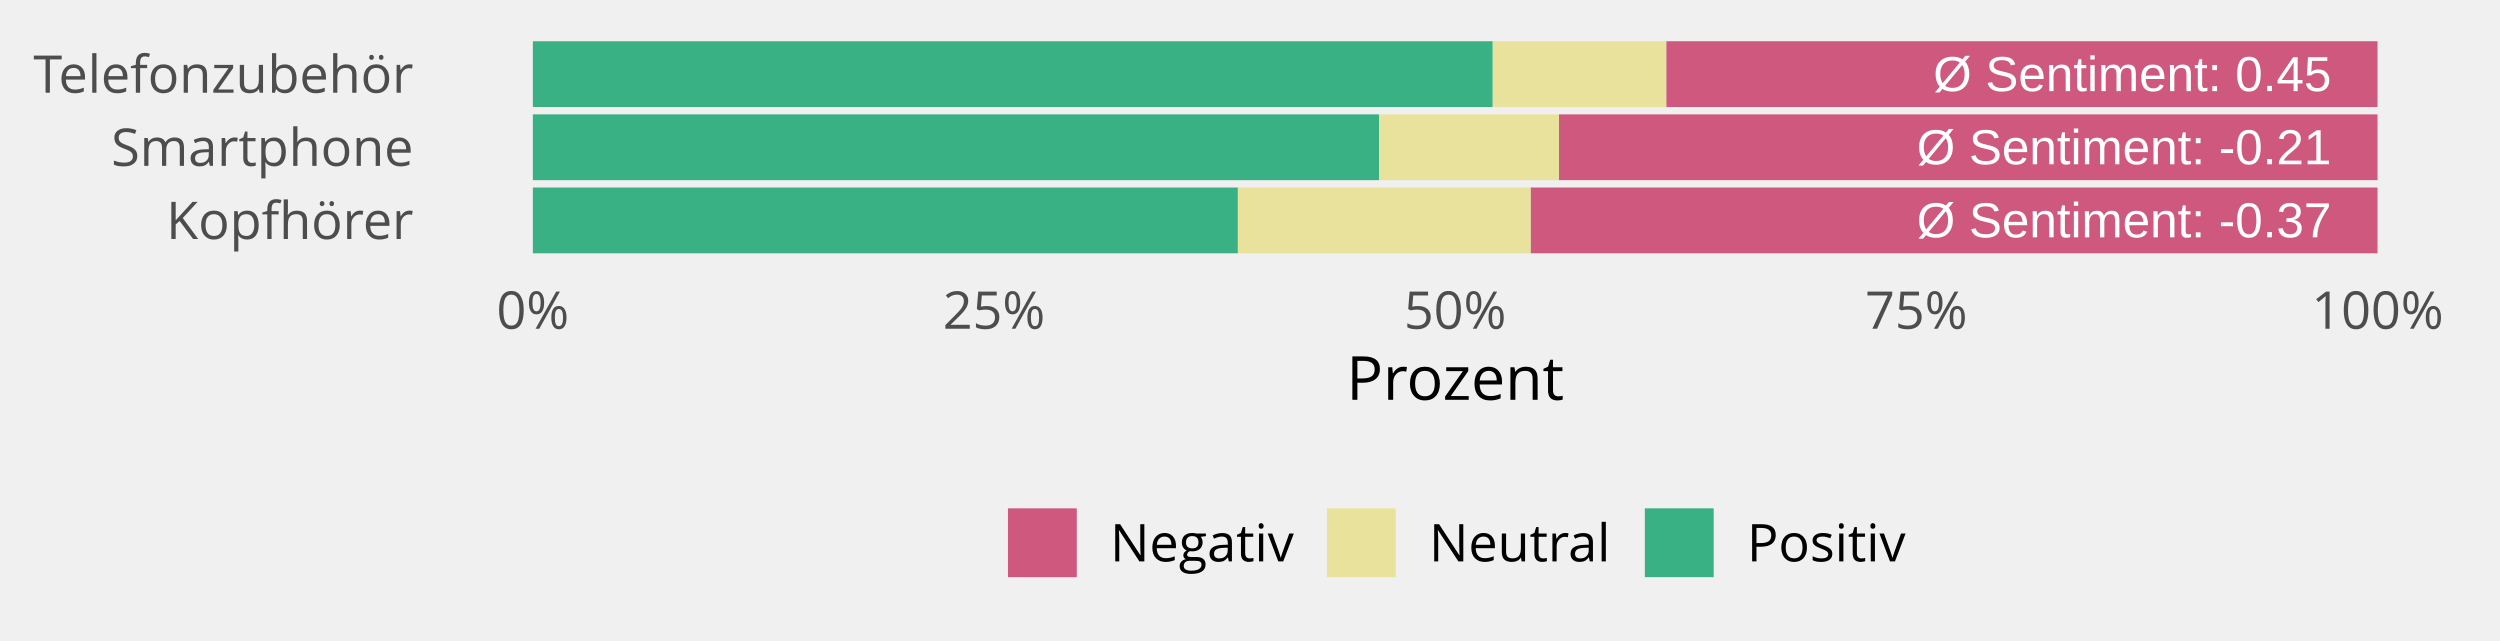
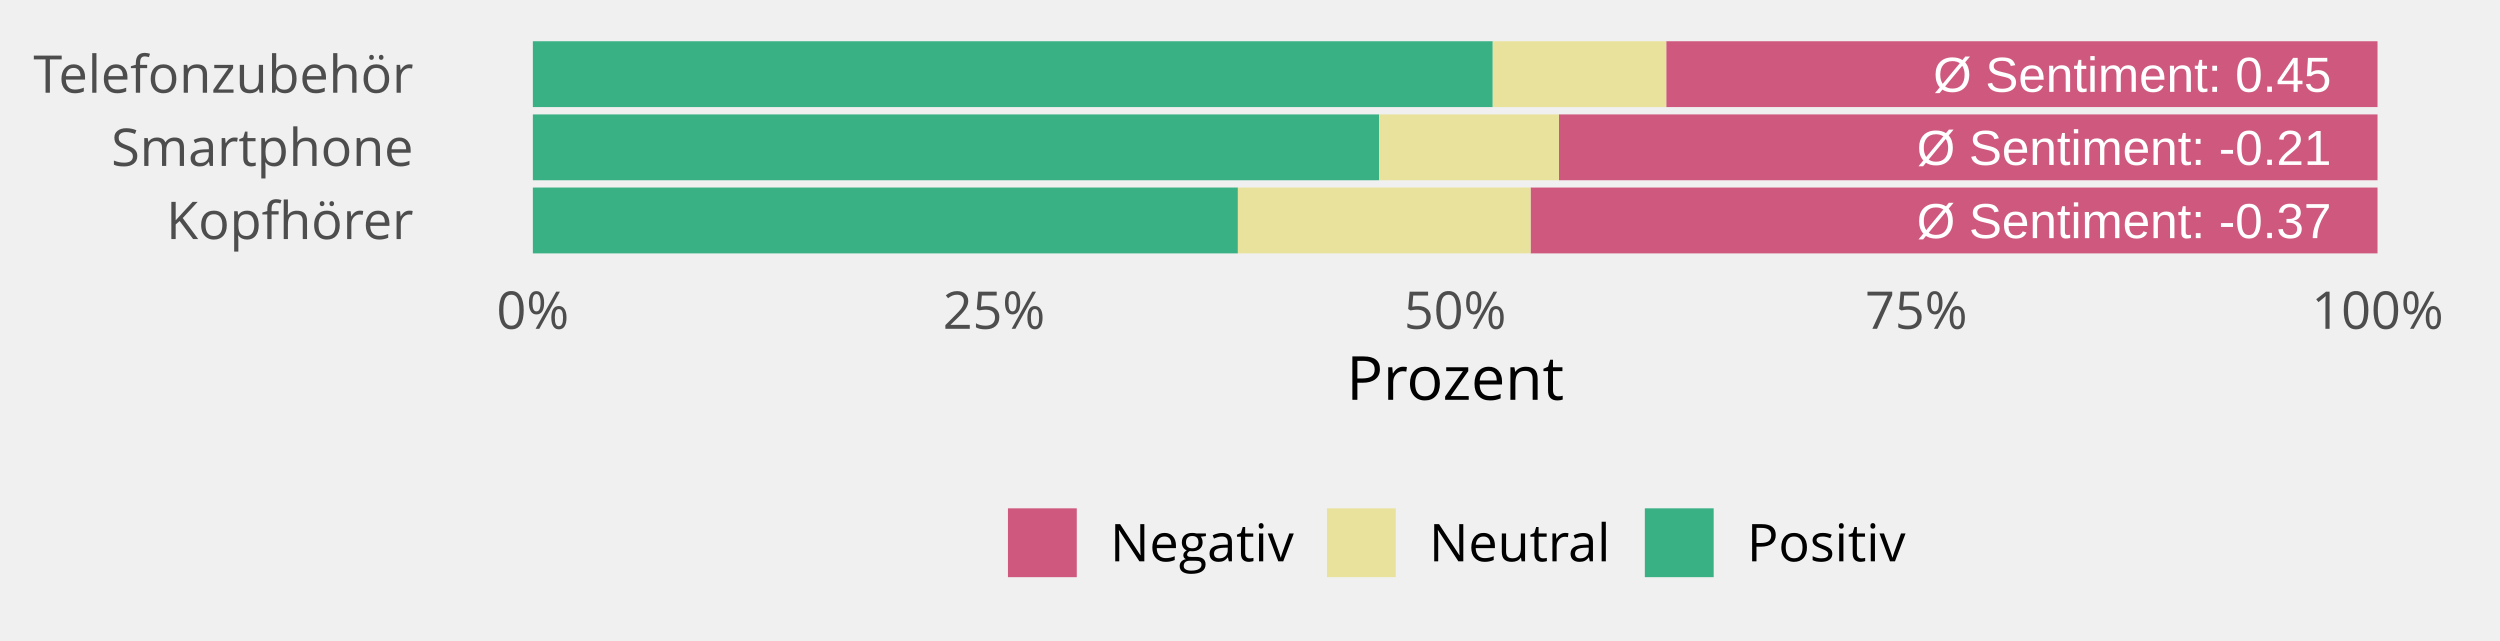
<svg xmlns="http://www.w3.org/2000/svg" width="576.00pt" height="147.64pt" viewBox="0 0 576.00 147.64">
  <g class="svglite">
    <defs>
      <style type="text/css">
    .svglite line, .svglite polyline, .svglite polygon, .svglite path, .svglite rect, .svglite circle {
      fill: none;
      stroke: #000000;
      stroke-linecap: round;
      stroke-linejoin: round;
      stroke-miterlimit: 10.00;
    }
    .svglite text {
      white-space: pre;
    }
    .svglite g.glyphgroup path {
      fill: inherit;
      stroke: none;
    }
  </style>
    </defs>
    <rect width="100%" height="100%" style="stroke: none; fill: none;" />
    <defs>
      <clipPath id="cpMC4wMHw1NzYuMDB8MC4wMHwxNDcuNjQ=">
        <rect x="0.00" y="0.00" width="576.00" height="147.64" />
      </clipPath>
    </defs>
    <g clip-path="url(#cpMC4wMHw1NzYuMDB8MC4wMHwxNDcuNjQ=)">
      <rect x="0.00" y="0.00" width="576.00" height="147.64" style="stroke-width: 1.36; stroke: none;" />
    </g>
    <defs>
-       <clipPath id="cpMTAxLjUyfDU2OS4wM3w2Ljk3fDYwLjg5">
-         <rect x="101.52" y="6.97" width="467.51" height="53.92" />
+       <clipPath id="cpMTAxLjUyfDU2OS4wM3w2Ljk3fDYwLjkx">
+         <rect x="101.52" y="6.97" width="467.51" height="53.94" />
      </clipPath>
    </defs>
-     <g clip-path="url(#cpMTAxLjUyfDU2OS4wM3w2Ljk3fDYwLjg5)">
-       <rect x="101.52" y="6.97" width="467.51" height="53.92" style="stroke-width: 1.36; stroke: none;" />
-       <rect x="122.77" y="43.20" width="162.44" height="15.16" style="stroke-width: 1.07; stroke: none; stroke-linecap: butt; stroke-linejoin: miter; fill: #39B185;" />
-       <rect x="352.64" y="43.20" width="195.14" height="15.16" style="stroke-width: 1.07; stroke: none; stroke-linecap: butt; stroke-linejoin: miter; fill: #CF597E;" />
-       <rect x="285.21" y="43.20" width="67.43" height="15.16" style="stroke-width: 1.07; stroke: none; stroke-linecap: butt; stroke-linejoin: miter; fill: #E9E29C;" />
-       <rect x="122.77" y="26.35" width="194.97" height="15.16" style="stroke-width: 1.07; stroke: none; stroke-linecap: butt; stroke-linejoin: miter; fill: #39B185;" />
-       <rect x="359.18" y="26.35" width="188.60" height="15.16" style="stroke-width: 1.07; stroke: none; stroke-linecap: butt; stroke-linejoin: miter; fill: #CF597E;" />
-       <rect x="317.74" y="26.35" width="41.44" height="15.16" style="stroke-width: 1.07; stroke: none; stroke-linecap: butt; stroke-linejoin: miter; fill: #E9E29C;" />
-       <rect x="122.77" y="9.50" width="221.16" height="15.16" style="stroke-width: 1.07; stroke: none; stroke-linecap: butt; stroke-linejoin: miter; fill: #39B185;" />
-       <rect x="383.90" y="9.50" width="163.88" height="15.16" style="stroke-width: 1.07; stroke: none; stroke-linecap: butt; stroke-linejoin: miter; fill: #CF597E;" />
-       <rect x="343.93" y="9.50" width="39.97" height="15.16" style="stroke-width: 1.07; stroke: none; stroke-linecap: butt; stroke-linejoin: miter; fill: #E9E29C;" />
-       <text x="537.15" y="54.69" text-anchor="end" style="font-size: 11.38px;fill: #FFFFFF; font-family: &quot;Liberation Sans&quot;;" textLength="95.45px" lengthAdjust="spacingAndGlyphs">Ø Sentiment: -0.37</text>
-       <text x="537.15" y="37.85" text-anchor="end" style="font-size: 11.38px;fill: #FFFFFF; font-family: &quot;Liberation Sans&quot;;" textLength="95.45px" lengthAdjust="spacingAndGlyphs">Ø Sentiment: -0.21</text>
-       <text x="537.15" y="21.00" text-anchor="end" style="font-size: 11.38px;fill: #FFFFFF; font-family: &quot;Liberation Sans&quot;;" textLength="91.67px" lengthAdjust="spacingAndGlyphs">Ø Sentiment: 0.45</text>
+     <g clip-path="url(#cpMTAxLjUyfDU2OS4wM3w2Ljk3fDYwLjkx)">
+       <rect x="101.52" y="6.97" width="467.51" height="53.94" style="stroke-width: 1.36; stroke: none;" />
+       <rect x="122.77" y="43.21" width="162.44" height="15.17" style="stroke-width: 1.07; stroke: none; stroke-linecap: butt; stroke-linejoin: miter; fill: #39B185;" />
+       <rect x="352.64" y="43.21" width="195.14" height="15.17" style="stroke-width: 1.07; stroke: none; stroke-linecap: butt; stroke-linejoin: miter; fill: #CF597E;" />
+       <rect x="285.21" y="43.21" width="67.43" height="15.17" style="stroke-width: 1.07; stroke: none; stroke-linecap: butt; stroke-linejoin: miter; fill: #E9E29C;" />
+       <rect x="122.77" y="26.36" width="194.97" height="15.17" style="stroke-width: 1.07; stroke: none; stroke-linecap: butt; stroke-linejoin: miter; fill: #39B185;" />
+       <rect x="359.18" y="26.36" width="188.60" height="15.17" style="stroke-width: 1.07; stroke: none; stroke-linecap: butt; stroke-linejoin: miter; fill: #CF597E;" />
+       <rect x="317.74" y="26.36" width="41.44" height="15.17" style="stroke-width: 1.07; stroke: none; stroke-linecap: butt; stroke-linejoin: miter; fill: #E9E29C;" />
+       <rect x="122.77" y="9.50" width="221.16" height="15.17" style="stroke-width: 1.07; stroke: none; stroke-linecap: butt; stroke-linejoin: miter; fill: #39B185;" />
+       <rect x="383.90" y="9.50" width="163.88" height="15.17" style="stroke-width: 1.07; stroke: none; stroke-linecap: butt; stroke-linejoin: miter; fill: #CF597E;" />
+       <rect x="343.93" y="9.50" width="39.97" height="15.17" style="stroke-width: 1.07; stroke: none; stroke-linecap: butt; stroke-linejoin: miter; fill: #E9E29C;" />
+       <text x="537.15" y="54.87" text-anchor="end" style="font-size: 11.38px;fill: #FFFFFF; font-family: &quot;Arial&quot;;" textLength="95.45px" lengthAdjust="spacingAndGlyphs">Ø Sentiment: -0.37</text>
+       <text x="537.15" y="38.01" text-anchor="end" style="font-size: 11.38px;fill: #FFFFFF; font-family: &quot;Arial&quot;;" textLength="95.45px" lengthAdjust="spacingAndGlyphs">Ø Sentiment: -0.21</text>
+       <text x="537.15" y="21.16" text-anchor="end" style="font-size: 11.38px;fill: #FFFFFF; font-family: &quot;Arial&quot;;" textLength="91.67px" lengthAdjust="spacingAndGlyphs">Ø Sentiment: 0.45</text>
    </g>
    <g clip-path="url(#cpMC4wMHw1NzYuMDB8MC4wMHwxNDcuNjQ=)">
-       <text x="95.24" y="55.07" text-anchor="end" style="font-size: 12.00px;fill: #4D4D4D; font-family: &quot;Open Sans&quot;;" textLength="57.06px" lengthAdjust="spacingAndGlyphs">Kopfhörer</text>
-       <text x="95.24" y="38.22" text-anchor="end" style="font-size: 12.00px;fill: #4D4D4D; font-family: &quot;Open Sans&quot;;" textLength="69.56px" lengthAdjust="spacingAndGlyphs">Smartphone</text>
+       <text x="95.24" y="55.08" text-anchor="end" style="font-size: 12.00px;fill: #4D4D4D; font-family: &quot;Open Sans&quot;;" textLength="57.06px" lengthAdjust="spacingAndGlyphs">Kopfhörer</text>
+       <text x="95.24" y="38.23" text-anchor="end" style="font-size: 12.00px;fill: #4D4D4D; font-family: &quot;Open Sans&quot;;" textLength="69.56px" lengthAdjust="spacingAndGlyphs">Smartphone</text>
      <text x="95.24" y="21.37" text-anchor="end" style="font-size: 12.00px;fill: #4D4D4D; font-family: &quot;Open Sans&quot;;" textLength="88.27px" lengthAdjust="spacingAndGlyphs">Telefonzubehör</text>
-       <text x="122.77" y="75.74" text-anchor="middle" style="font-size: 12.00px;fill: #4D4D4D; font-family: &quot;Open Sans&quot;;" textLength="16.78px" lengthAdjust="spacingAndGlyphs">0%</text>
-       <text x="229.02" y="75.74" text-anchor="middle" style="font-size: 12.00px;fill: #4D4D4D; font-family: &quot;Open Sans&quot;;" textLength="23.64px" lengthAdjust="spacingAndGlyphs">25%</text>
-       <text x="335.27" y="75.74" text-anchor="middle" style="font-size: 12.00px;fill: #4D4D4D; font-family: &quot;Open Sans&quot;;" textLength="23.64px" lengthAdjust="spacingAndGlyphs">50%</text>
-       <text x="441.52" y="75.74" text-anchor="middle" style="font-size: 12.00px;fill: #4D4D4D; font-family: &quot;Open Sans&quot;;" textLength="23.64px" lengthAdjust="spacingAndGlyphs">75%</text>
-       <text x="547.78" y="75.74" text-anchor="middle" style="font-size: 12.00px;fill: #4D4D4D; font-family: &quot;Open Sans&quot;;" textLength="30.50px" lengthAdjust="spacingAndGlyphs">100%</text>
+       <text x="122.77" y="75.76" text-anchor="middle" style="font-size: 12.00px;fill: #4D4D4D; font-family: &quot;Open Sans&quot;;" textLength="16.78px" lengthAdjust="spacingAndGlyphs">0%</text>
+       <text x="229.02" y="75.76" text-anchor="middle" style="font-size: 12.00px;fill: #4D4D4D; font-family: &quot;Open Sans&quot;;" textLength="23.64px" lengthAdjust="spacingAndGlyphs">25%</text>
+       <text x="335.27" y="75.76" text-anchor="middle" style="font-size: 12.00px;fill: #4D4D4D; font-family: &quot;Open Sans&quot;;" textLength="23.64px" lengthAdjust="spacingAndGlyphs">50%</text>
+       <text x="441.52" y="75.76" text-anchor="middle" style="font-size: 12.00px;fill: #4D4D4D; font-family: &quot;Open Sans&quot;;" textLength="23.64px" lengthAdjust="spacingAndGlyphs">75%</text>
+       <text x="547.78" y="75.76" text-anchor="middle" style="font-size: 12.00px;fill: #4D4D4D; font-family: &quot;Open Sans&quot;;" textLength="30.50px" lengthAdjust="spacingAndGlyphs">100%</text>
      <text x="335.27" y="92.12" text-anchor="middle" style="font-size: 14.00px; font-family: &quot;Open Sans&quot;;" textLength="50.56px" lengthAdjust="spacingAndGlyphs">Prozent</text>
      <rect x="232.23" y="117.12" width="15.86" height="15.86" style="stroke-width: 1.07; stroke: none; stroke-linecap: butt; stroke-linejoin: miter; fill: #CF597E;" />
      <rect x="305.73" y="117.12" width="15.86" height="15.86" style="stroke-width: 1.07; stroke: none; stroke-linecap: butt; stroke-linejoin: miter; fill: #E9E29C;" />
      <rect x="378.97" y="117.12" width="15.86" height="15.86" style="stroke-width: 1.07; stroke: none; stroke-linecap: butt; stroke-linejoin: miter; fill: #39B185;" />
-       <text x="255.78" y="129.34" style="font-size: 12.00px; font-family: &quot;Open Sans&quot;;" textLength="42.27px" lengthAdjust="spacingAndGlyphs">Negativ</text>
-       <text x="329.27" y="129.34" style="font-size: 12.00px; font-family: &quot;Open Sans&quot;;" textLength="42.02px" lengthAdjust="spacingAndGlyphs">Neutral</text>
-       <text x="402.52" y="129.34" style="font-size: 12.00px; font-family: &quot;Open Sans&quot;;" textLength="36.50px" lengthAdjust="spacingAndGlyphs">Positiv</text>
+       <text x="255.78" y="129.33" style="font-size: 12.00px; font-family: &quot;Open Sans&quot;;" textLength="42.27px" lengthAdjust="spacingAndGlyphs">Negativ</text>
+       <text x="329.27" y="129.33" style="font-size: 12.00px; font-family: &quot;Open Sans&quot;;" textLength="42.02px" lengthAdjust="spacingAndGlyphs">Neutral</text>
+       <text x="402.52" y="129.33" style="font-size: 12.00px; font-family: &quot;Open Sans&quot;;" textLength="36.50px" lengthAdjust="spacingAndGlyphs">Positiv</text>
    </g>
  </g>
</svg>
